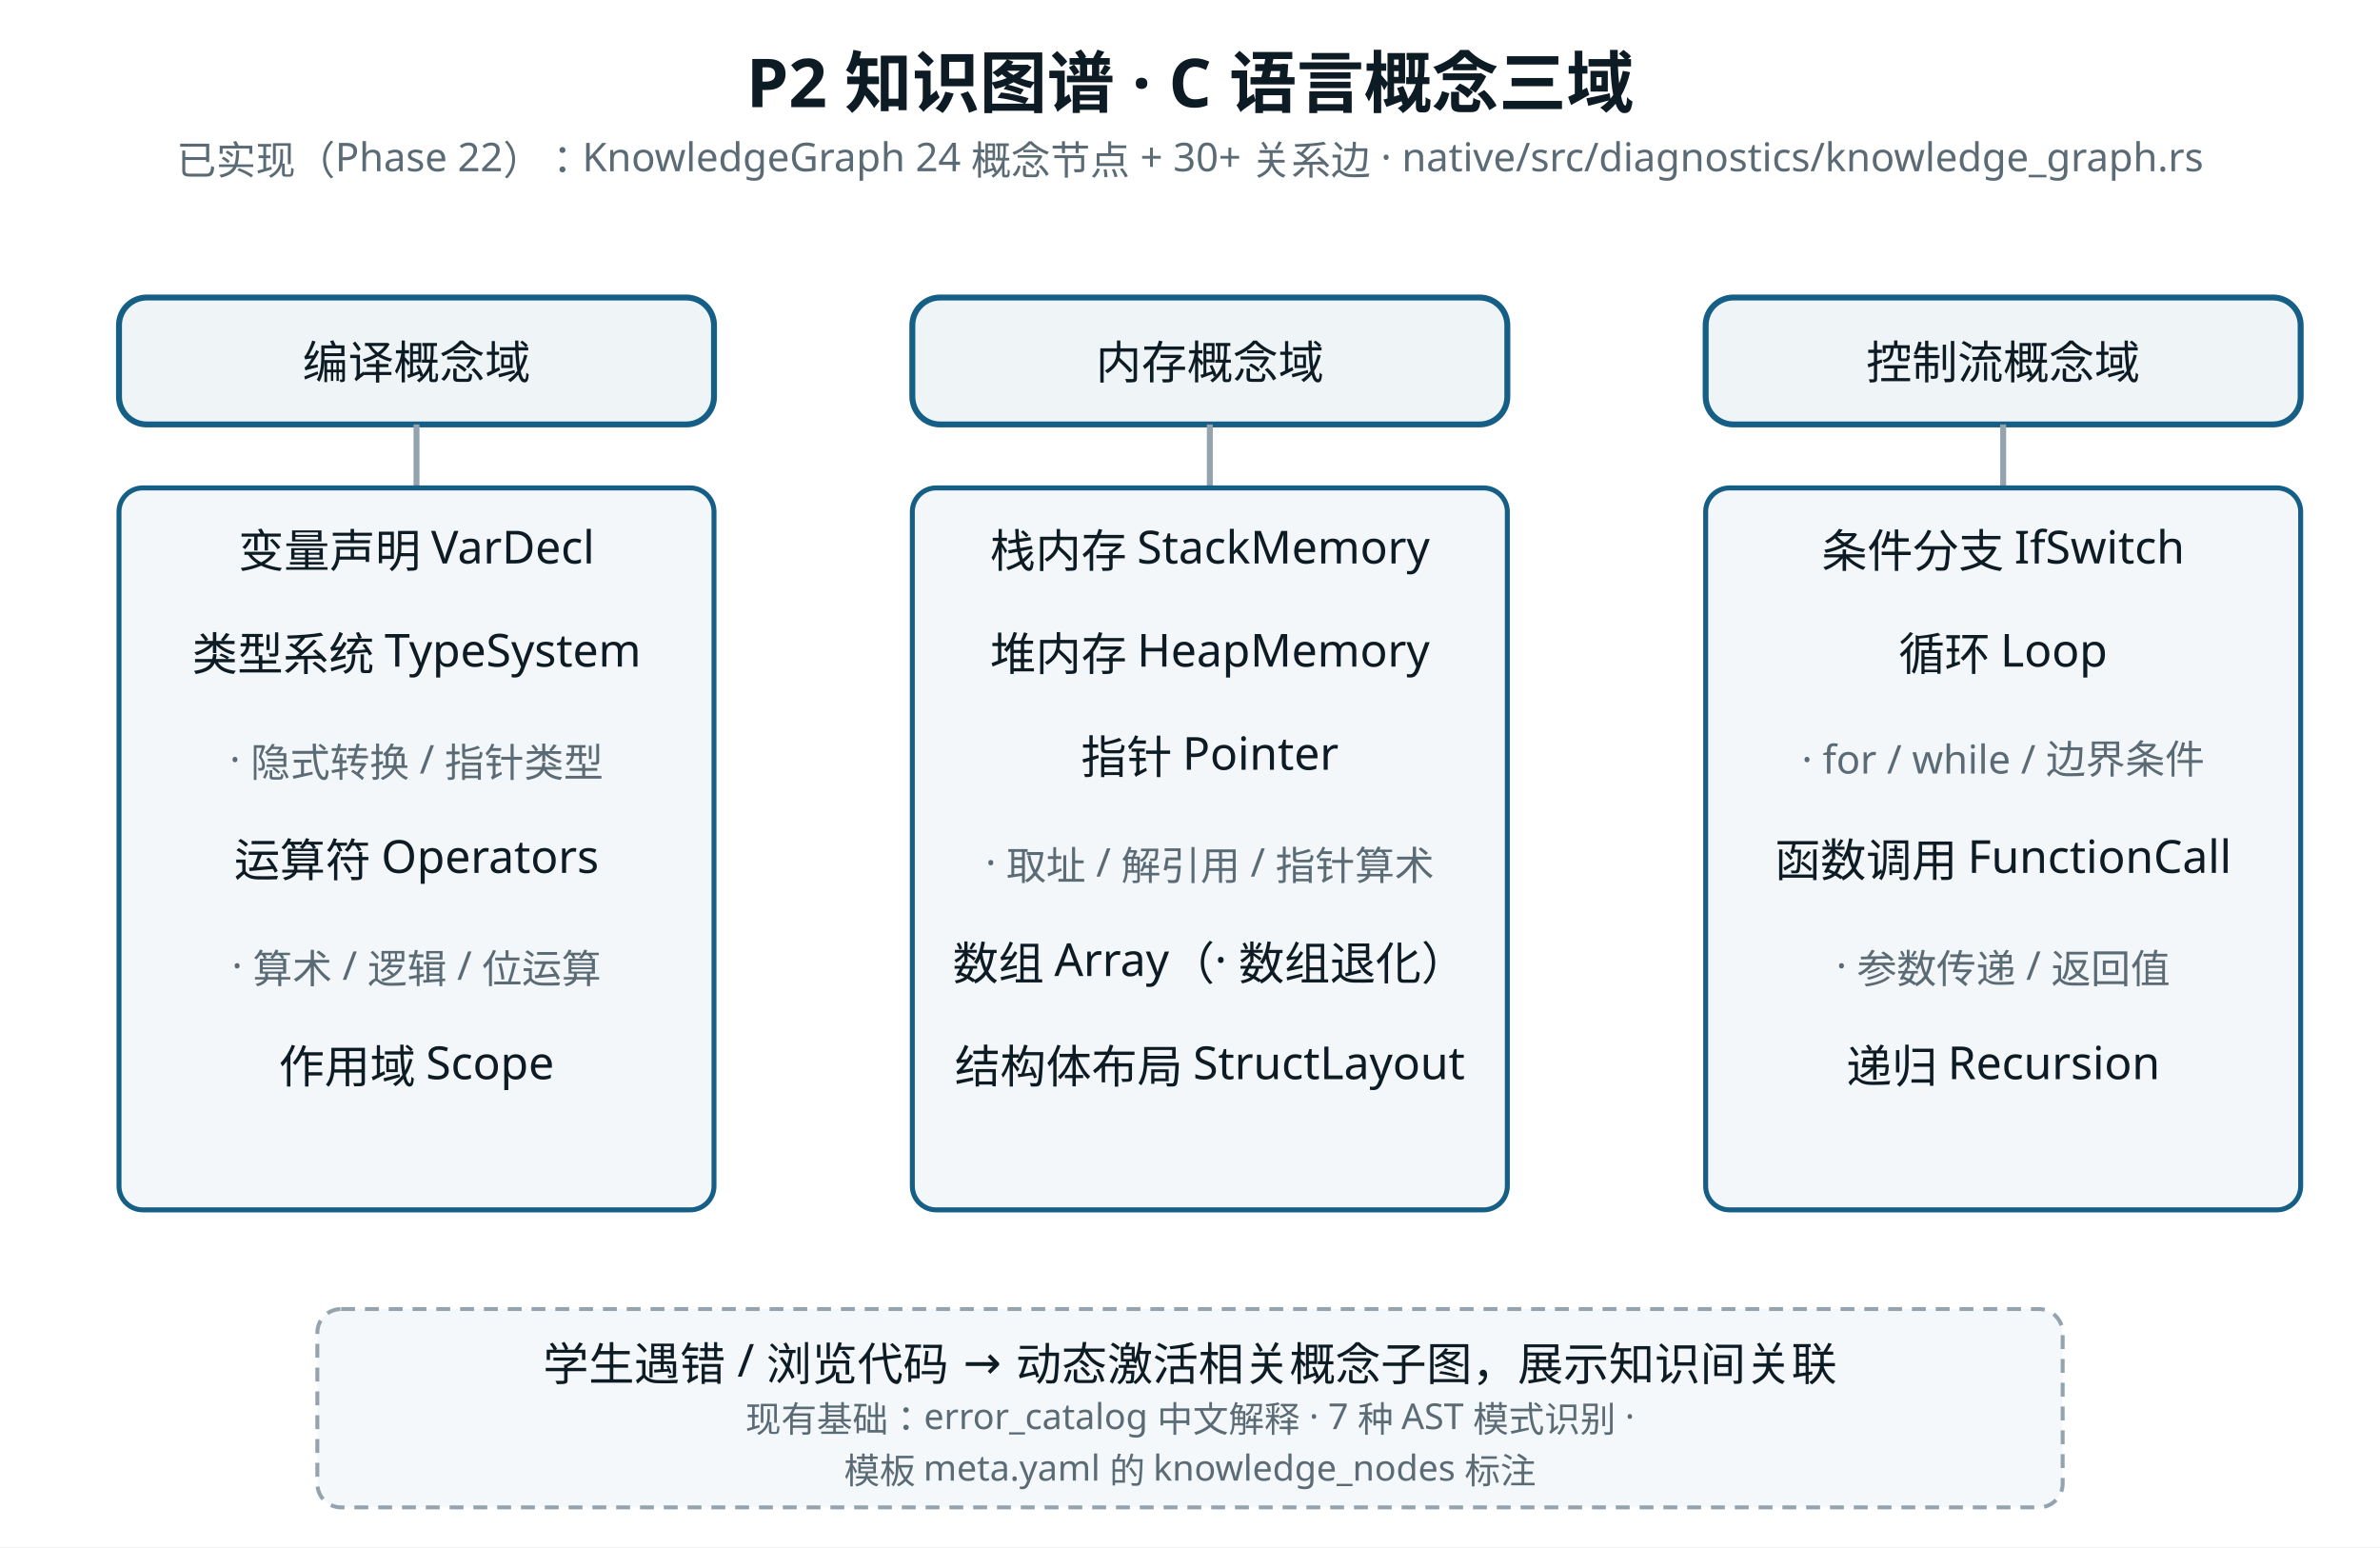
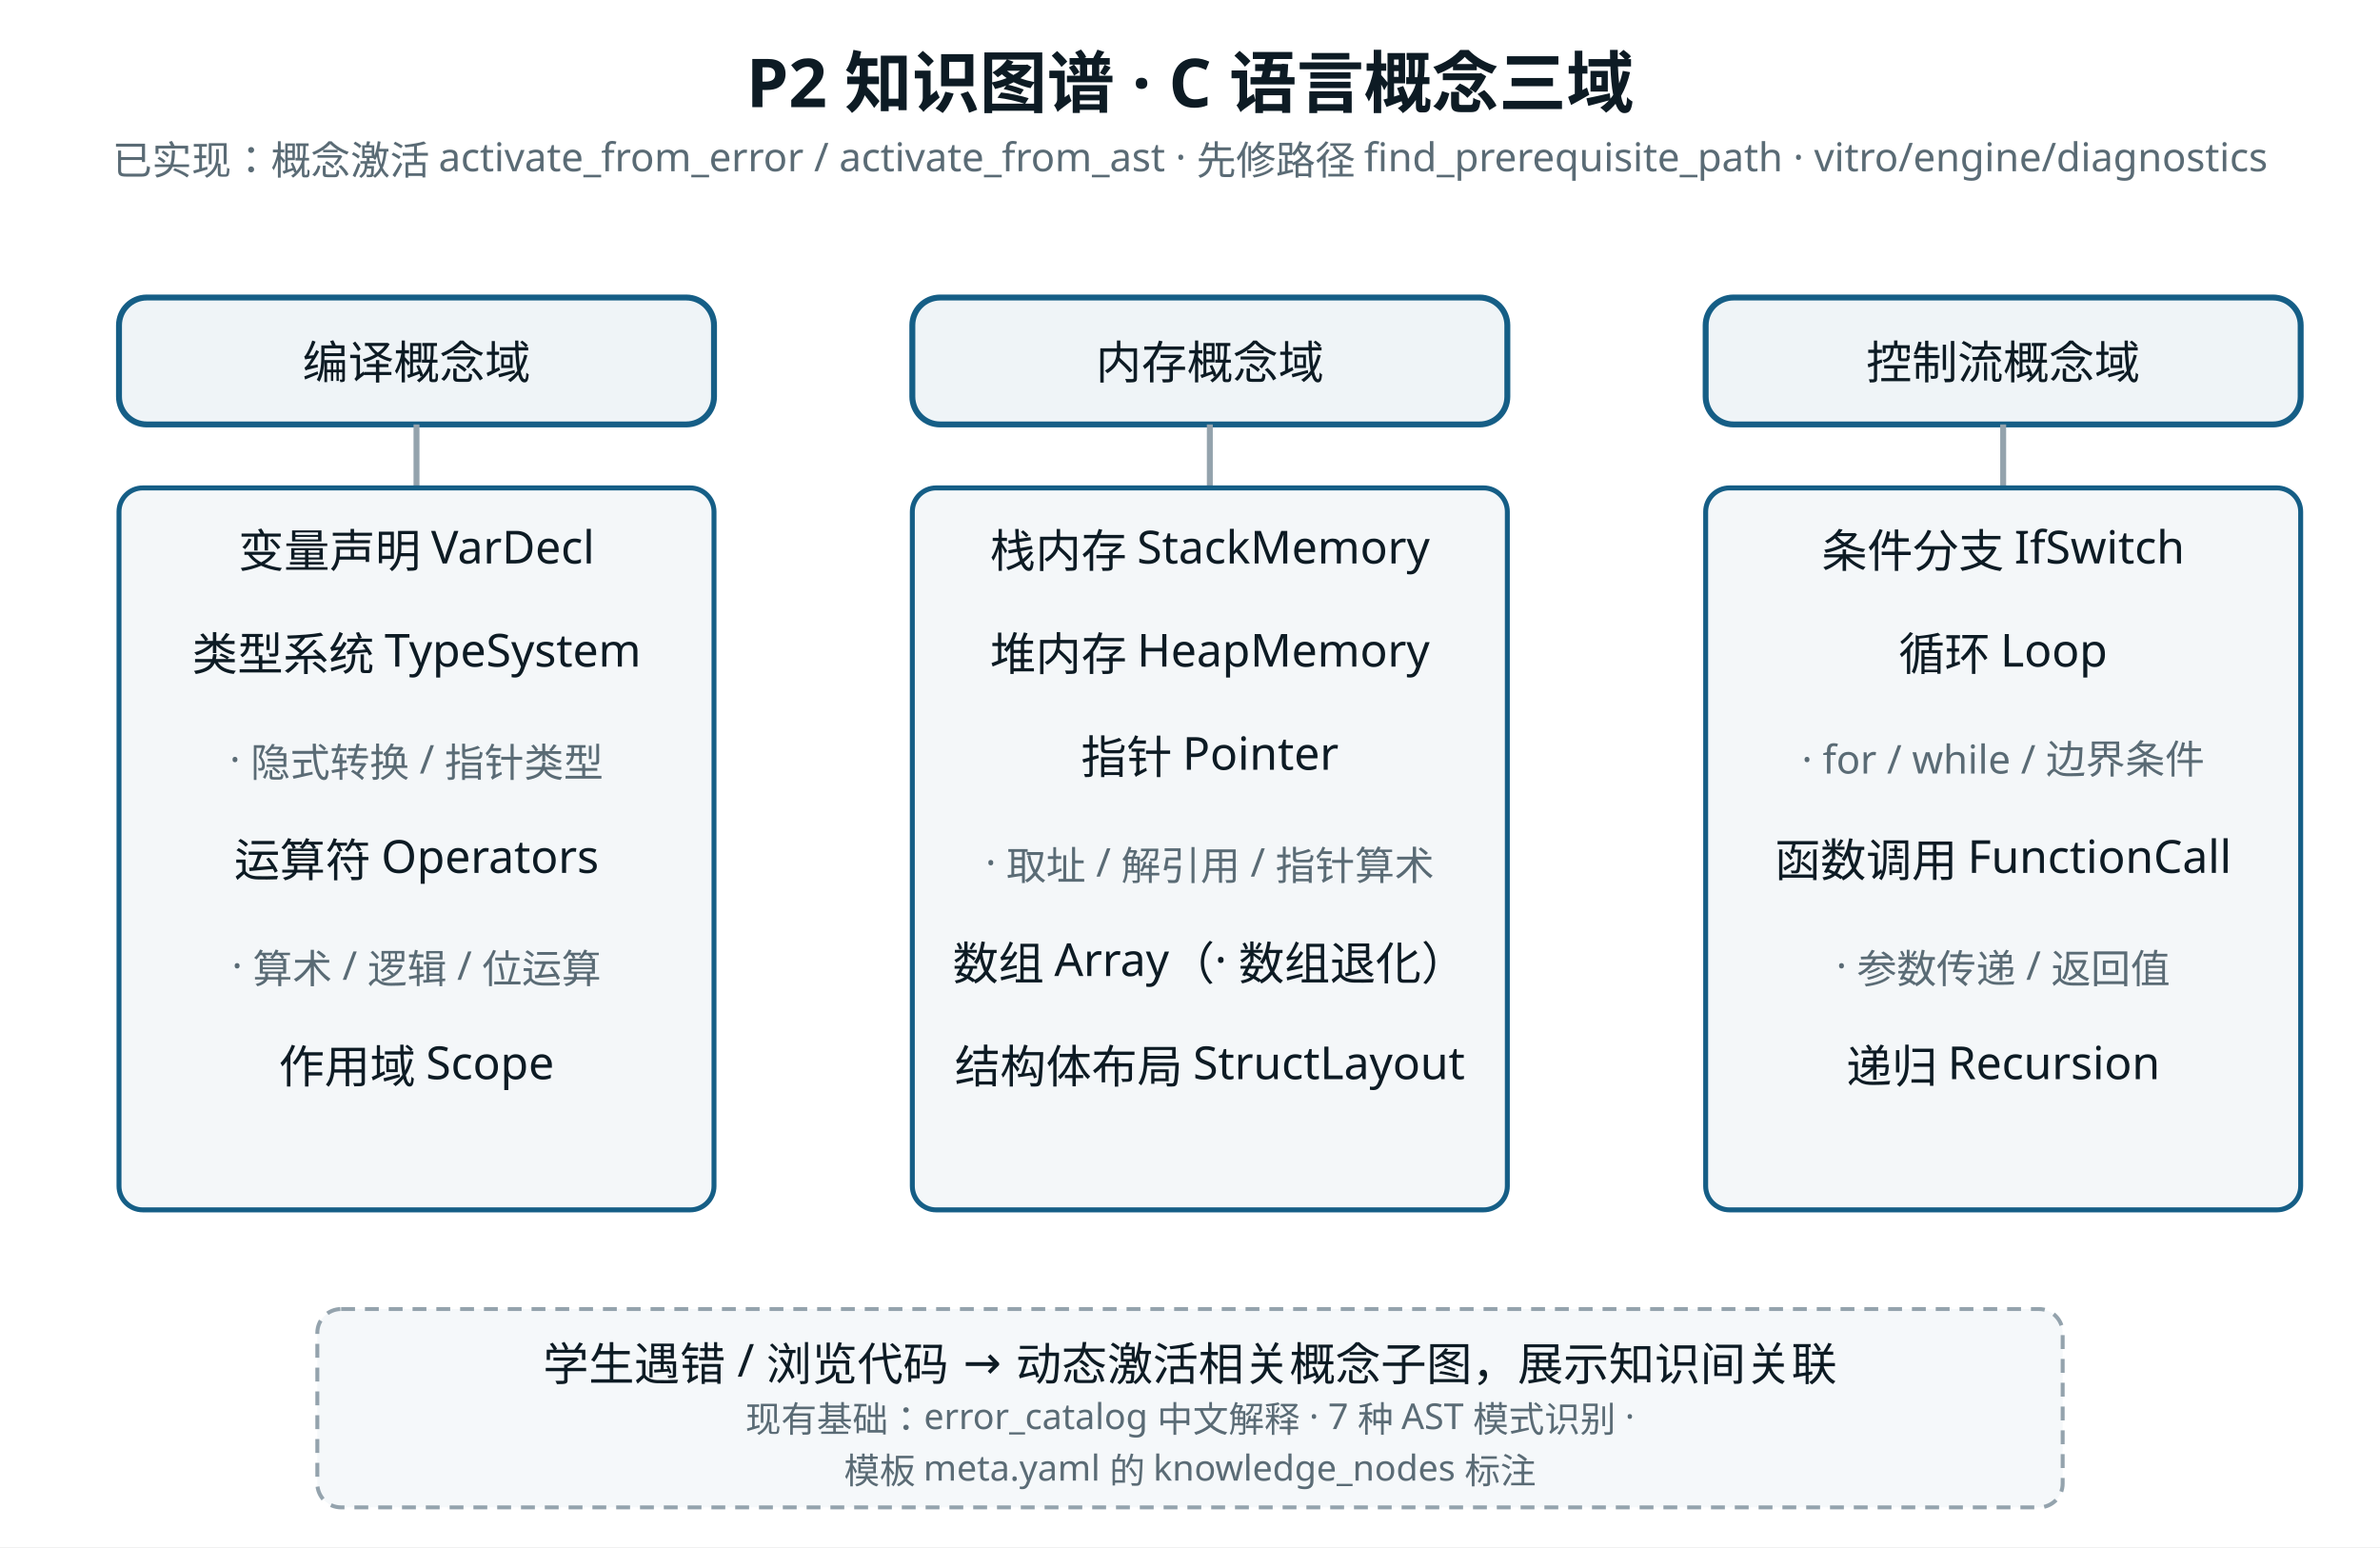
<svg xmlns="http://www.w3.org/2000/svg" viewBox="0 0 1200 780" role="img" aria-label="vitro 认知推理概念图谱">
  <style>
    .bg     { fill: #FFFFFF; }
    .core   { fill: #155E86; fill-opacity: .07; stroke: #155E86; stroke-width: 3; }
    .card   { fill: #155E86; fill-opacity: .05; stroke: #155E86; stroke-width: 2.5; }
    .cons   { fill: none; stroke: #94A3AD; stroke-width: 2; }
    .warn   { fill: #155E86; fill-opacity: .04; stroke: #94A3AD; stroke-width: 2; stroke-dasharray: 7 5; }
    .plan   { fill: none; stroke: #94A3AD; stroke-width: 1.8; stroke-dasharray: 5 4; }
    .line   { stroke: #94A3AD; stroke-width: 3; fill: none; }
    .edge   { stroke: #94A3AD; stroke-width: 2.5; fill: none; }
    .ahf    { fill: #94A3AD; stroke: none; }
    .tn     { font-family: "Consolas","Cascadia Mono",monospace; font-size: 17px; fill: #155E86; stroke: none; }
    .zone   { fill: #155E86; fill-opacity: .028; stroke: #155E86; stroke-width: 1.6; }
    .tt     { font-family: "Segoe UI","Microsoft YaHei",sans-serif; font-size: 34px; font-weight: 600; fill: #0D1B24; stroke: none; }
    .t      { font-family: "Segoe UI","Microsoft YaHei",sans-serif; font-size: 23px; fill: #0D1B24; stroke: none; }
    .ts     { font-family: "Consolas","Cascadia Mono",monospace; font-size: 21px; fill: #155E86; stroke: none; }
    .tm     { font-family: "Segoe UI","Microsoft YaHei",sans-serif; font-size: 20px; fill: #5A6B75; stroke: none; }
    .tc     { font-family: "Segoe UI","Microsoft YaHei",sans-serif; font-size: 18px; fill: #5A6B75; stroke: none; }
    @media (prefers-color-scheme: dark) {
      .bg   { fill: #0D1B24; }
      .core { stroke: #4FB3E8; fill: #4FB3E8; fill-opacity: .1; }
      .card { stroke: #4FB3E8; fill: #4FB3E8; fill-opacity: .07; }
      .zone { stroke: #4FB3E8; fill: #4FB3E8; fill-opacity: .05; }
      .cons, .warn, .plan { stroke: #5A6B75; }
      .line, .edge { stroke: #5A6B75; }
      .ahf  { fill: #5A6B75; }
      .tt, .t { fill: #E9F1F7; }
      .ts, .tn { fill: #4FB3E8; }
      .tm, .tc { fill: #94A3AD; }
    }
  </style>
  <rect class="bg" width="1200" height="780" />
  <text class="tt" x="600" y="54" text-anchor="middle">P2 知识图谱 · C 语言概念三域</text>
-   <text class="tm" x="600" y="88" text-anchor="middle">已实现（Phase 22）：KnowledgeGraph 24 概念节点 + 30+ 关系边 · native/src/diagnostics/knowledge_graph.rs</text>
+   <text class="tm" x="600" y="88" text-anchor="middle">已实现：概念激活 activate_from_error / activate_from_ast · 先修路径 find_prerequisite_path · vitro/engine/diagnostics</text>
  <rect class="core" x="60" y="150" width="300" height="64" rx="14" />
  <text class="t" x="210" y="191" text-anchor="middle">编译概念域</text>
  <line class="line" x1="210" y1="214" x2="210" y2="246" />
  <rect class="card" x="60" y="246" width="300" height="364" rx="12" />
  <text class="t" x="210" y="286" text-anchor="middle">变量声明 VarDecl</text>
  <text class="t" x="210" y="338" text-anchor="middle">类型系统 TypeSystem</text>
  <text class="tm" x="210" y="390" text-anchor="middle">· 隐式转换 / 指针类型</text>
  <text class="t" x="210" y="442" text-anchor="middle">运算符 Operators</text>
  <text class="tm" x="210" y="494" text-anchor="middle">· 算术 / 逻辑 / 位运算</text>
  <text class="t" x="210" y="546" text-anchor="middle">作用域 Scope</text>
  <rect class="core" x="460" y="150" width="300" height="64" rx="14" />
  <text class="t" x="610" y="191" text-anchor="middle">内存概念域</text>
  <line class="line" x1="610" y1="214" x2="610" y2="246" />
  <rect class="card" x="460" y="246" width="300" height="364" rx="12" />
  <text class="t" x="610" y="286" text-anchor="middle">栈内存 StackMemory</text>
  <text class="t" x="610" y="338" text-anchor="middle">堆内存 HeapMemory</text>
  <text class="t" x="610" y="390" text-anchor="middle">指针 Pointer</text>
  <text class="tm" x="610" y="442" text-anchor="middle">· 取址 / 解引用 / 指针算术</text>
  <text class="t" x="610" y="494" text-anchor="middle">数组 Array（· 数组退化）</text>
  <text class="t" x="610" y="546" text-anchor="middle">结构体布局 StructLayout</text>
  <rect class="core" x="860" y="150" width="300" height="64" rx="14" />
  <text class="t" x="1010" y="191" text-anchor="middle">控制流概念域</text>
  <line class="line" x1="1010" y1="214" x2="1010" y2="246" />
  <rect class="card" x="860" y="246" width="300" height="364" rx="12" />
  <text class="t" x="1010" y="286" text-anchor="middle">条件分支 IfSwitch</text>
  <text class="t" x="1010" y="338" text-anchor="middle">循环 Loop</text>
  <text class="tm" x="1010" y="390" text-anchor="middle">· for / while / 边界条件</text>
  <text class="t" x="1010" y="442" text-anchor="middle">函数调用 FunctionCall</text>
  <text class="tm" x="1010" y="494" text-anchor="middle">· 参数传递 / 返回值</text>
  <text class="t" x="1010" y="546" text-anchor="middle">递归 Recursion</text>
  <rect class="warn" x="160" y="660" width="880" height="100" rx="12" />
  <text class="t" x="600" y="696" text-anchor="middle">学生遇错 / 浏览代码 → 动态激活相关概念子图，展示知识间关联</text>
  <text class="tc" x="600" y="722" text-anchor="middle">现有基础：error_catalog 中文解释 · 7 种 AST 模式识别 ·</text>
  <text class="tc" x="600" y="748" text-anchor="middle">模板 meta.yaml 的 knowledge_nodes 标注</text>
</svg>
